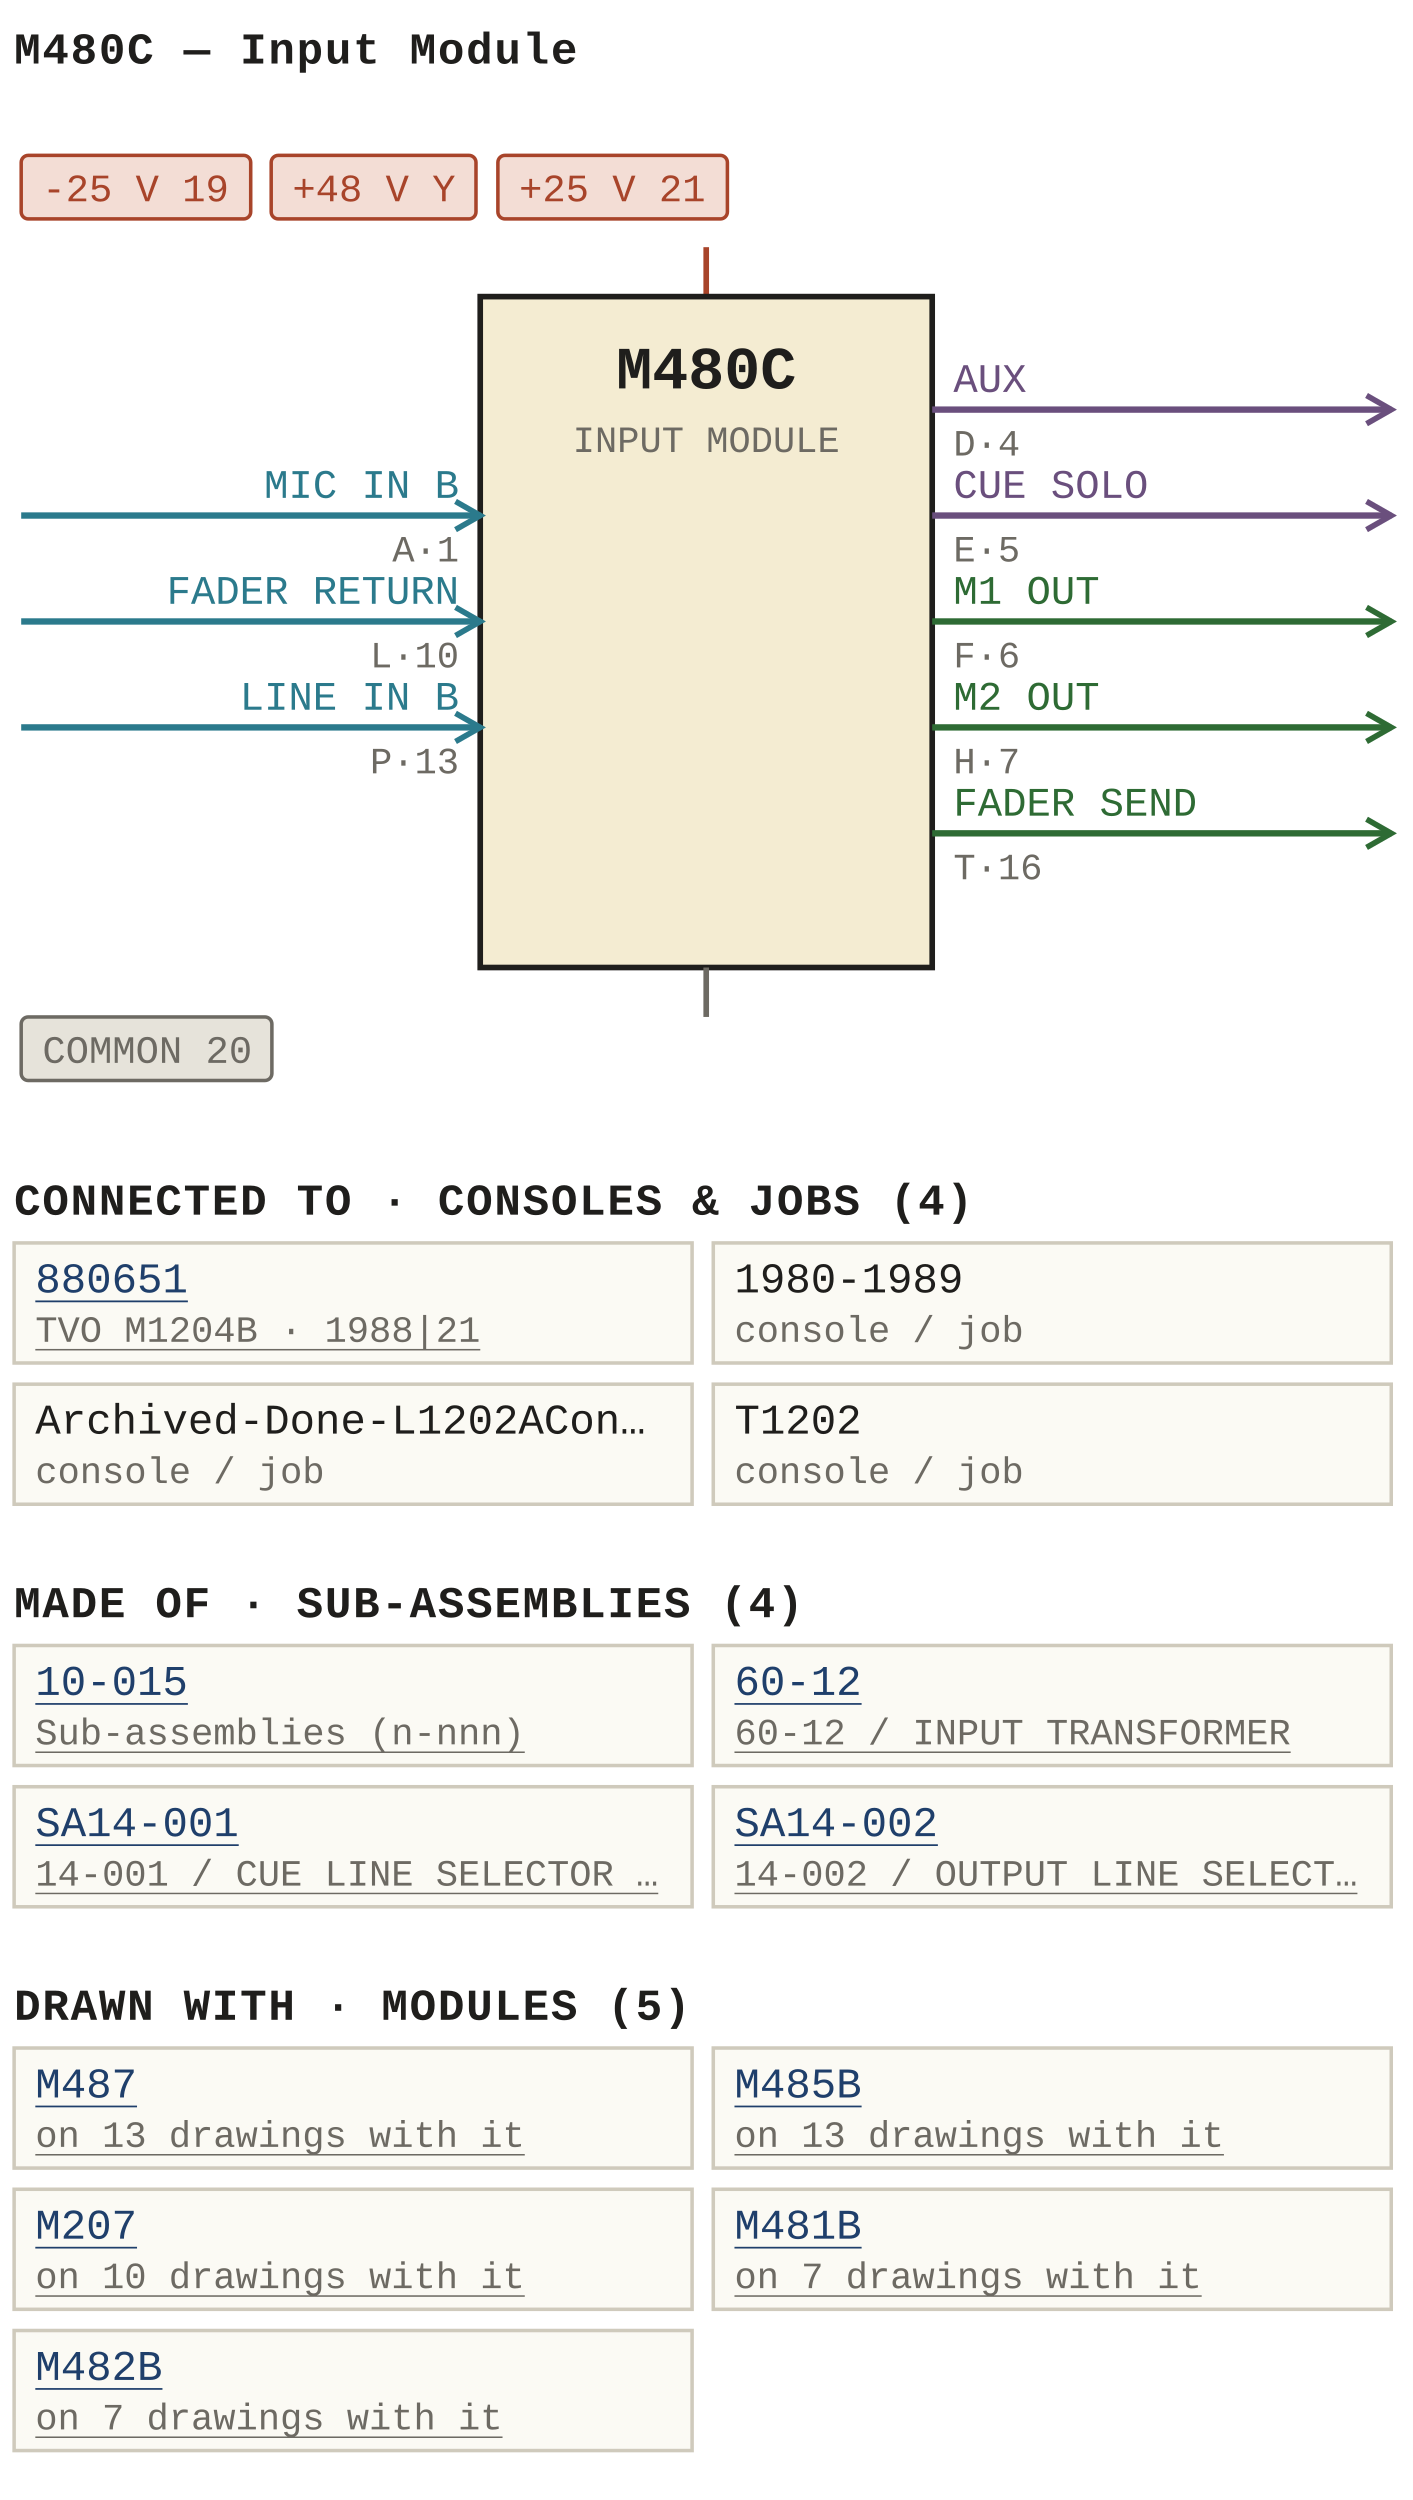
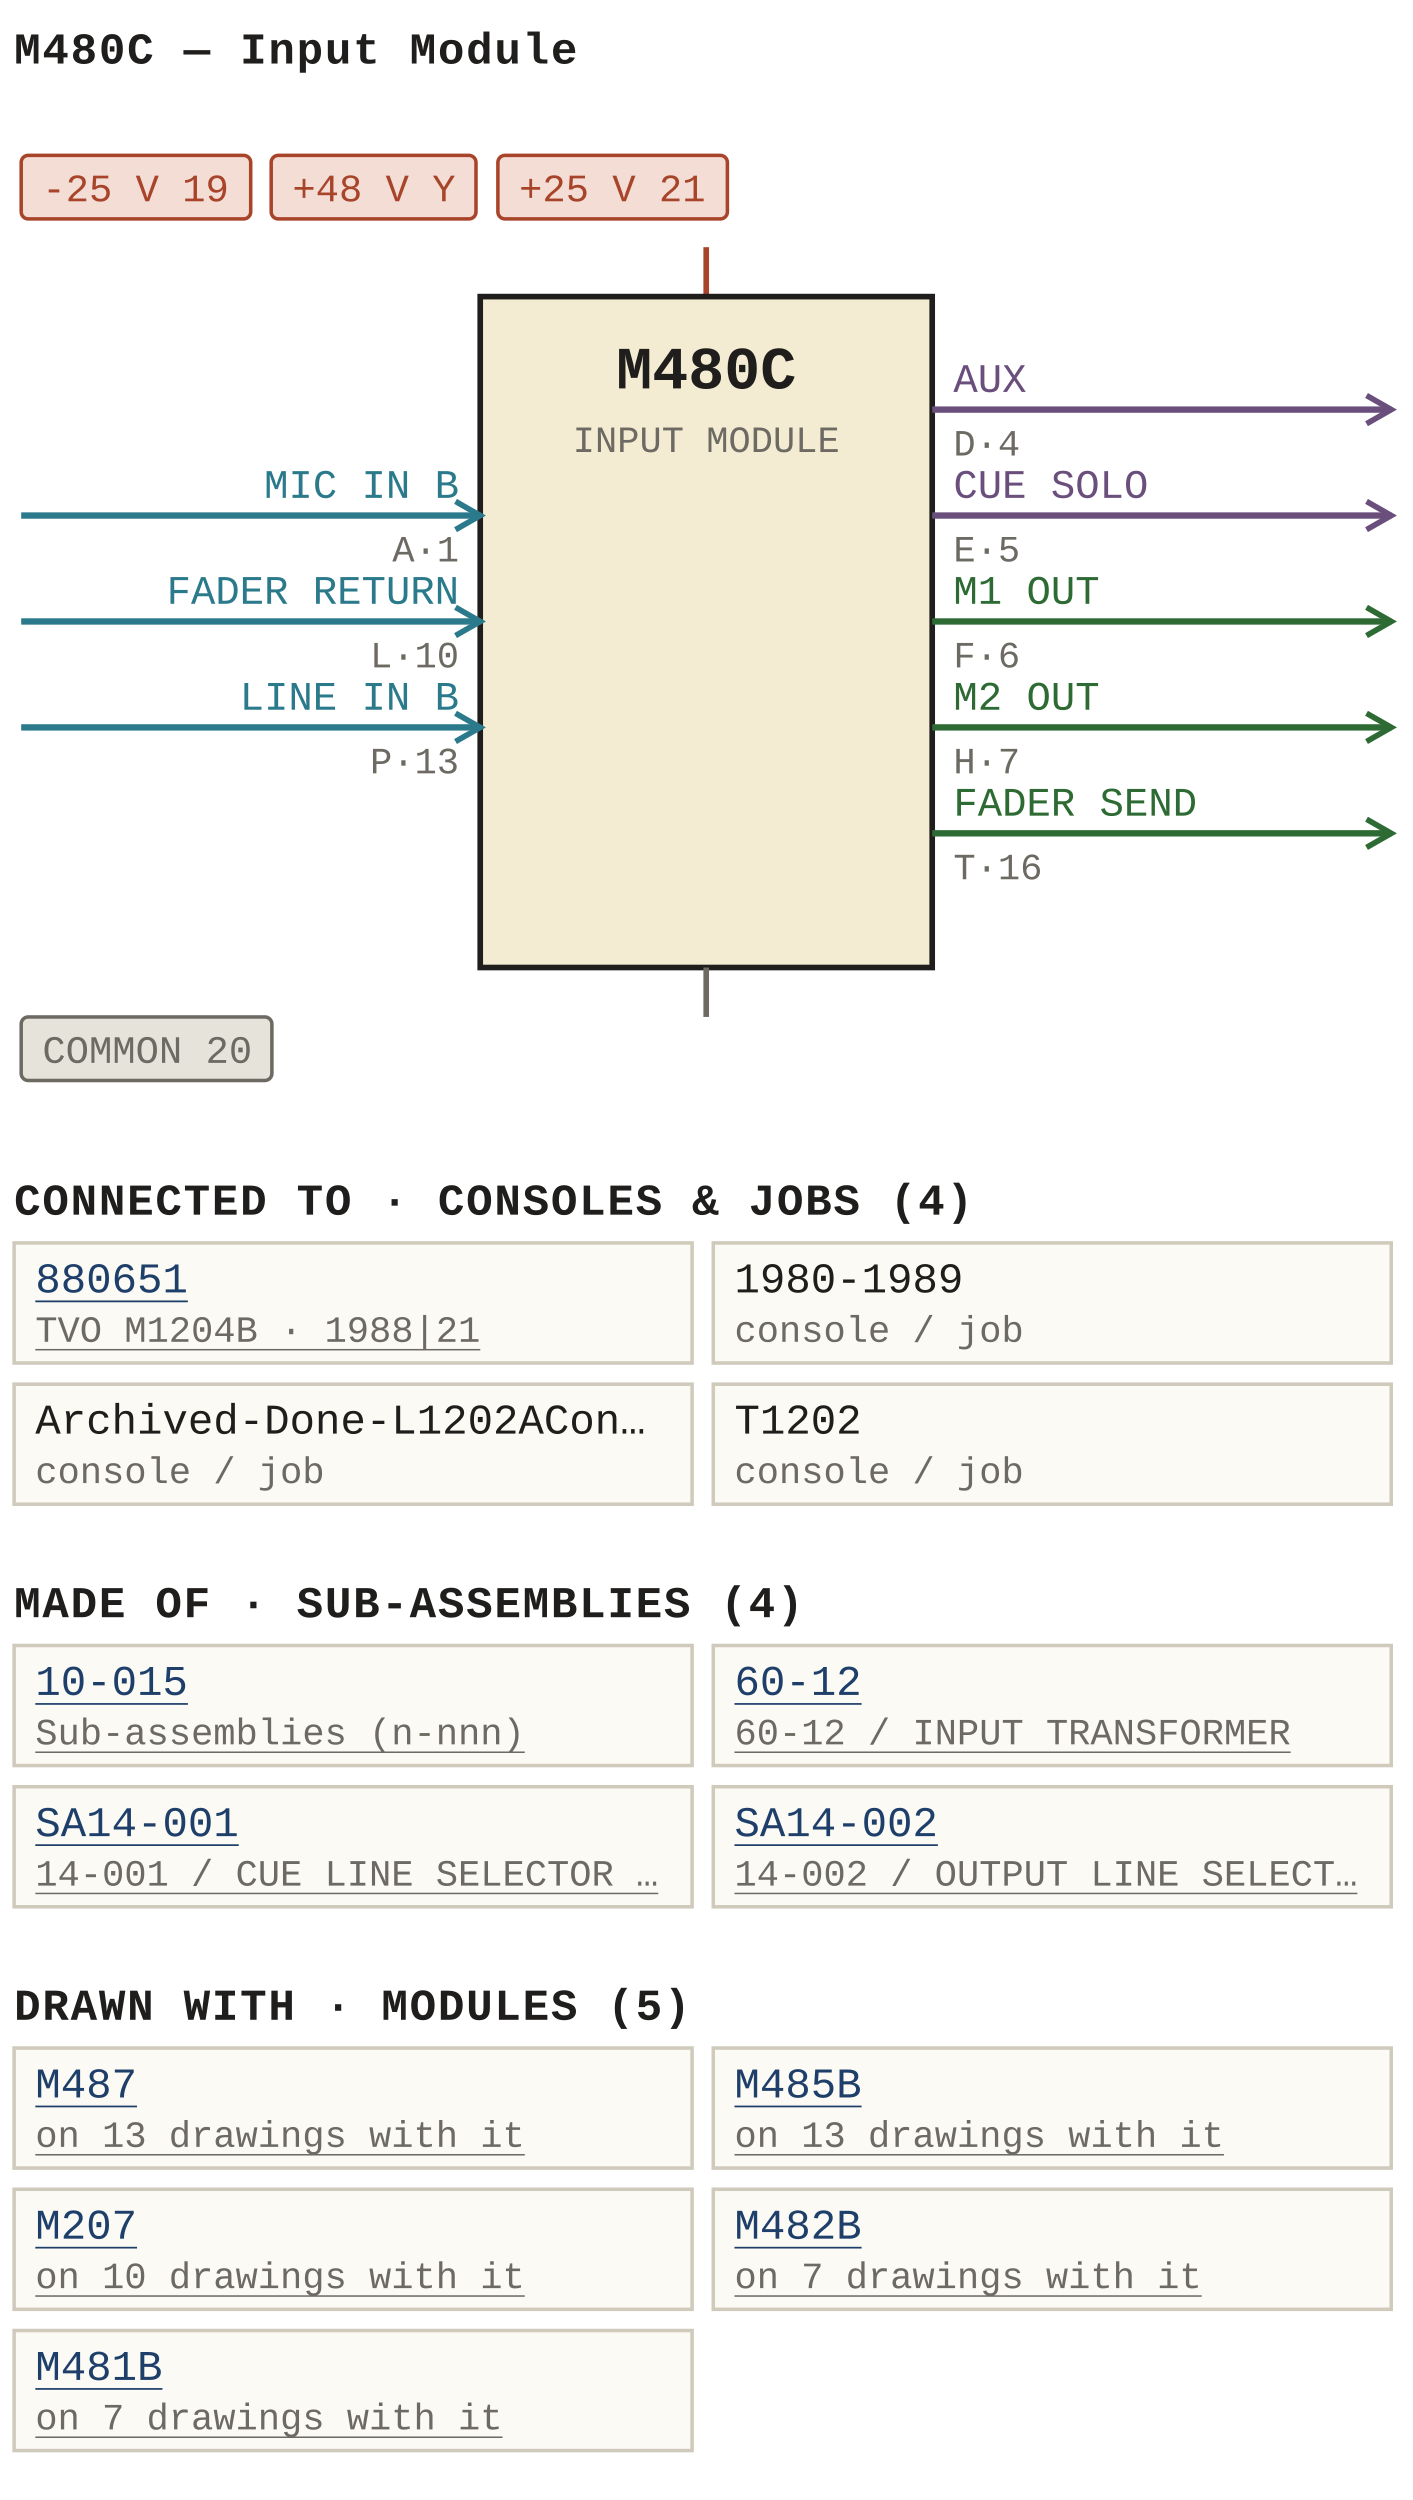
<svg xmlns="http://www.w3.org/2000/svg" class="wp" viewBox="0 0 400 708" width="400" height="708" role="img" aria-label="M480C connections" style="width:100%;max-width:500px;height:auto;background:#fbfaf4">
  <style>.wp text{font-family:"Courier Prime","Courier New",Courier,monospace;fill:#1f1e1c;font-size:12px} .wp .f{fill:#6d6a63;font-size:10.5px} .wp .h{font-size:12.5px;font-weight:700;letter-spacing:.04em} .wp .b{font-size:17px;font-weight:700} .wp a text{fill:#1f3f6b;text-decoration:underline} .wp a:hover rect{fill:#efe9d2}</style>
  <text x="4" y="18" class="h">M480C — Input Module</text>
  <rect x="6" y="44" width="65" height="18" rx="2" fill="#f3ddd5" stroke="#a8442a" />
  <text x="12" y="57" style="font-size:11px;fill:#a8442a">-25 V 19</text>
  <rect x="76.8" y="44" width="58" height="18" rx="2" fill="#f3ddd5" stroke="#a8442a" />
  <text x="82.8" y="57" style="font-size:11px;fill:#a8442a">+48 V Y</text>
  <rect x="141.0" y="44" width="65" height="18" rx="2" fill="#f3ddd5" stroke="#a8442a" />
  <text x="147.0" y="57" style="font-size:11px;fill:#a8442a">+25 V 21</text>
  <line x1="200.0" y1="70" x2="200.0" y2="84" stroke="#a8442a" stroke-width="1.6" />
  <rect x="136" y="84" width="128" height="190" fill="#f4ecd2" stroke="#1f1e1c" stroke-width="1.6" />
  <text x="200.0" y="110" class="b" text-anchor="middle">M480C</text>
  <text x="200.0" y="128" class="f" text-anchor="middle">INPUT MODULE</text>
  <line x1="6" y1="146" x2="136" y2="146" stroke="#2b7a8c" stroke-width="1.8" />
  <path d="M129,142 L136,146 L129,150" fill="none" stroke="#2b7a8c" stroke-width="1.6" />
  <text x="130" y="141" text-anchor="end" style="font-size:11.5px;fill:#2b7a8c">MIC IN B</text>
  <text x="130" y="159" text-anchor="end" class="f">A·1</text>
  <line x1="6" y1="176" x2="136" y2="176" stroke="#2b7a8c" stroke-width="1.8" />
  <path d="M129,172 L136,176 L129,180" fill="none" stroke="#2b7a8c" stroke-width="1.6" />
  <text x="130" y="171" text-anchor="end" style="font-size:11.5px;fill:#2b7a8c">FADER RETURN</text>
  <text x="130" y="189" text-anchor="end" class="f">L·10</text>
  <line x1="6" y1="206" x2="136" y2="206" stroke="#2b7a8c" stroke-width="1.8" />
  <path d="M129,202 L136,206 L129,210" fill="none" stroke="#2b7a8c" stroke-width="1.6" />
  <text x="130" y="201" text-anchor="end" style="font-size:11.5px;fill:#2b7a8c">LINE IN B</text>
  <text x="130" y="219" text-anchor="end" class="f">P·13</text>
  <line x1="264" y1="116" x2="394" y2="116" stroke="#6a4f7d" stroke-width="1.8" />
  <path d="M387,112 L394,116 L387,120" fill="none" stroke="#6a4f7d" stroke-width="1.6" />
  <text x="270" y="111" text-anchor="start" style="font-size:11.5px;fill:#6a4f7d">AUX</text>
  <text x="270" y="129" text-anchor="start" class="f">D·4</text>
  <line x1="264" y1="146" x2="394" y2="146" stroke="#6a4f7d" stroke-width="1.8" />
  <path d="M387,142 L394,146 L387,150" fill="none" stroke="#6a4f7d" stroke-width="1.6" />
  <text x="270" y="141" text-anchor="start" style="font-size:11.5px;fill:#6a4f7d">CUE SOLO</text>
  <text x="270" y="159" text-anchor="start" class="f">E·5</text>
  <line x1="264" y1="176" x2="394" y2="176" stroke="#2e6b34" stroke-width="1.8" />
  <path d="M387,172 L394,176 L387,180" fill="none" stroke="#2e6b34" stroke-width="1.6" />
  <text x="270" y="171" text-anchor="start" style="font-size:11.5px;fill:#2e6b34">M1 OUT</text>
  <text x="270" y="189" text-anchor="start" class="f">F·6</text>
  <line x1="264" y1="206" x2="394" y2="206" stroke="#2e6b34" stroke-width="1.8" />
  <path d="M387,202 L394,206 L387,210" fill="none" stroke="#2e6b34" stroke-width="1.6" />
  <text x="270" y="201" text-anchor="start" style="font-size:11.5px;fill:#2e6b34">M2 OUT</text>
  <text x="270" y="219" text-anchor="start" class="f">H·7</text>
  <line x1="264" y1="236" x2="394" y2="236" stroke="#2e6b34" stroke-width="1.8" />
  <path d="M387,232 L394,236 L387,240" fill="none" stroke="#2e6b34" stroke-width="1.6" />
  <text x="270" y="231" text-anchor="start" style="font-size:11.5px;fill:#2e6b34">FADER SEND</text>
  <text x="270" y="249" text-anchor="start" class="f">T·16</text>
  <line x1="200.0" y1="274" x2="200.0" y2="288" stroke="#6d6a63" stroke-width="1.6" />
  <rect x="6" y="288" width="71" height="18" rx="2" fill="#e6e3da" stroke="#6d6a63" />
  <text x="12" y="301" style="font-size:11px;fill:#6d6a63">COMMON 20</text>
  <text x="4" y="344" class="h">CONNECTED TO · CONSOLES &amp; JOBS (4)</text>
  <a href="../../PAGES/Job-880651.html">
    <rect x="4" y="352" width="192" height="34" fill="#fbfaf4" stroke="#cfcabc" />
    <text x="10" y="366">880651</text>
    <text x="10" y="380" class="f">TVO M1204B · 1988|21</text>
  </a>
  <rect x="202" y="352" width="192" height="34" fill="#fbfaf4" stroke="#cfcabc" />
  <text x="208" y="366">1980-1989</text>
  <text x="208" y="380" class="f">console / job</text>
  <rect x="4" y="392" width="192" height="34" fill="#fbfaf4" stroke="#cfcabc" />
  <text x="10" y="406">Archived-Done-L1202ACon…</text>
  <text x="10" y="420" class="f">console / job</text>
  <rect x="202" y="392" width="192" height="34" fill="#fbfaf4" stroke="#cfcabc" />
  <text x="208" y="406">T1202</text>
  <text x="208" y="420" class="f">console / job</text>
  <text x="4" y="458" class="h">MADE OF · SUB-ASSEMBLIES (4)</text>
  <a href="../../PAGES/Register-Sub-assemblies-n-nnn.html#10-015">
    <rect x="4" y="466" width="192" height="34" fill="#fbfaf4" stroke="#cfcabc" />
    <text x="10" y="480">10-015</text>
    <text x="10" y="494" class="f">Sub-assemblies (n-nnn)</text>
  </a>
  <a href="../../PAGES/Register-Input-transformers-60-n.html#60-12">
    <rect x="202" y="466" width="192" height="34" fill="#fbfaf4" stroke="#cfcabc" />
    <text x="208" y="480">60-12</text>
    <text x="208" y="494" class="f">60-12 / INPUT TRANSFORMER</text>
  </a>
  <a href="../../PAGES/Register-Circuit-boards-SA14-nnn.html#sa14-001">
    <rect x="4" y="506" width="192" height="34" fill="#fbfaf4" stroke="#cfcabc" />
    <text x="10" y="520">SA14-001</text>
    <text x="10" y="534" class="f">14-001 / CUE LINE SELECTOR …</text>
  </a>
  <a href="../../PAGES/Register-Circuit-boards-SA14-nnn.html#sa14-002">
    <rect x="202" y="506" width="192" height="34" fill="#fbfaf4" stroke="#cfcabc" />
    <text x="208" y="520">SA14-002</text>
    <text x="208" y="534" class="f">14-002 / OUTPUT LINE SELECT…</text>
  </a>
  <text x="4" y="572" class="h">DRAWN WITH · MODULES (5)</text>
  <a href="../../PAGES/M487.html">
    <rect x="4" y="580" width="192" height="34" fill="#fbfaf4" stroke="#cfcabc" />
    <text x="10" y="594">M487</text>
    <text x="10" y="608" class="f">on 13 drawings with it</text>
  </a>
  <a href="../../PAGES/M485B.html">
    <rect x="202" y="580" width="192" height="34" fill="#fbfaf4" stroke="#cfcabc" />
    <text x="208" y="594">M485B</text>
    <text x="208" y="608" class="f">on 13 drawings with it</text>
  </a>
  <a href="../../PAGES/M207.html">
    <rect x="4" y="620" width="192" height="34" fill="#fbfaf4" stroke="#cfcabc" />
    <text x="10" y="634">M207</text>
    <text x="10" y="648" class="f">on 10 drawings with it</text>
  </a>
-   <a href="../../PAGES/M481B.html">
+   <a href="../../PAGES/M482B.html">
    <rect x="202" y="620" width="192" height="34" fill="#fbfaf4" stroke="#cfcabc" />
-     <text x="208" y="634">M481B</text>
+     <text x="208" y="634">M482B</text>
    <text x="208" y="648" class="f">on 7 drawings with it</text>
  </a>
-   <a href="../../PAGES/M482B.html">
+   <a href="../../PAGES/M481B.html">
    <rect x="4" y="660" width="192" height="34" fill="#fbfaf4" stroke="#cfcabc" />
-     <text x="10" y="674">M482B</text>
+     <text x="10" y="674">M481B</text>
    <text x="10" y="688" class="f">on 7 drawings with it</text>
  </a>
</svg>
